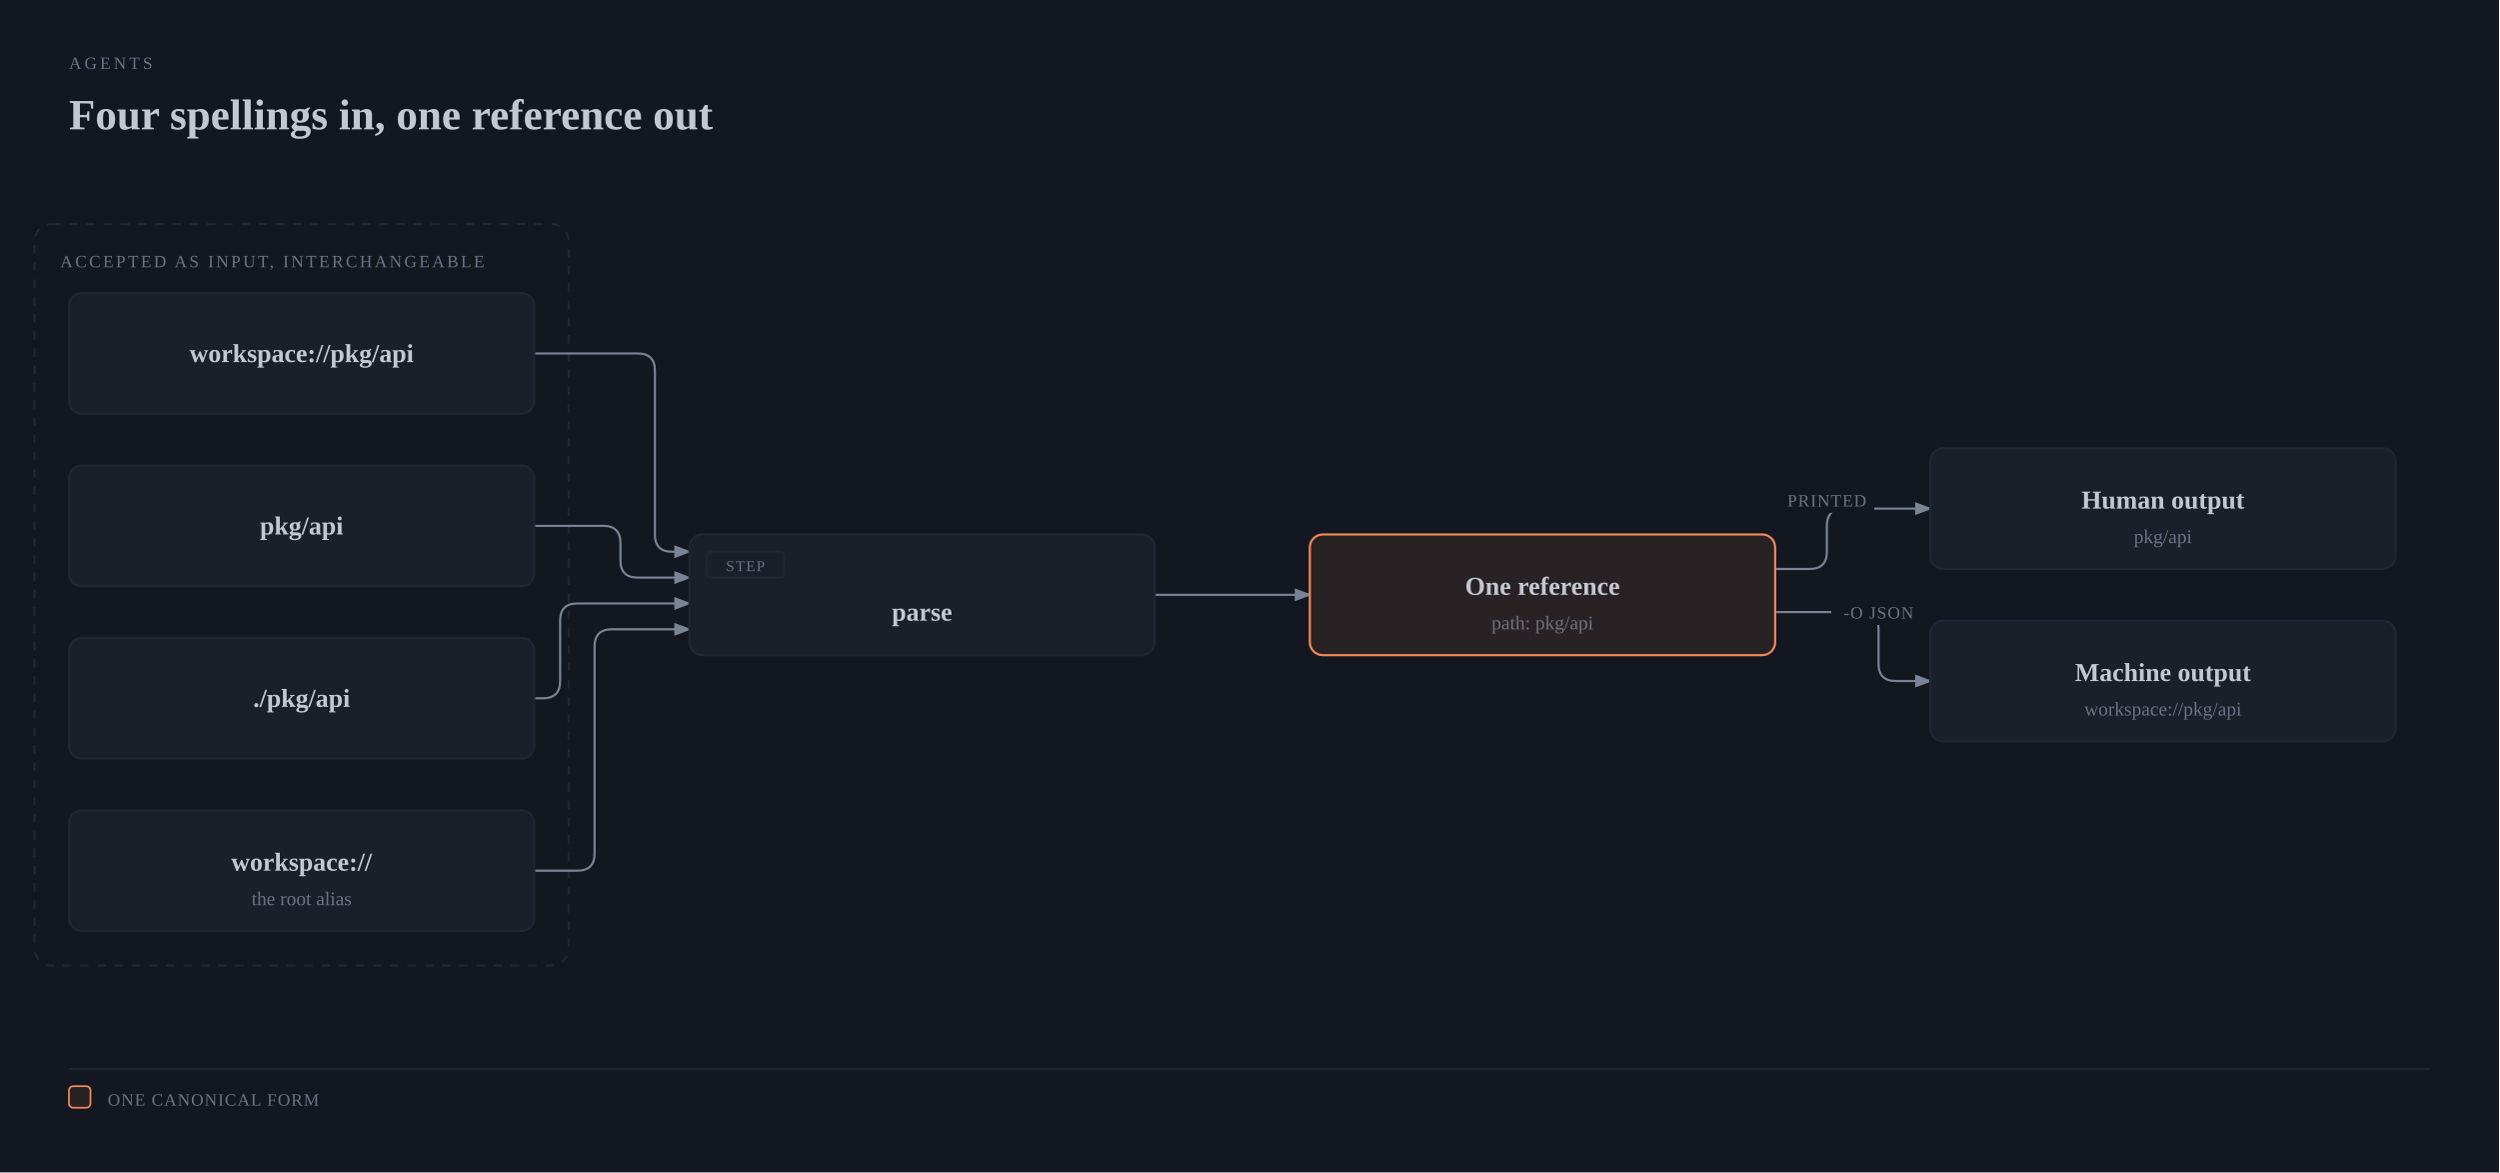
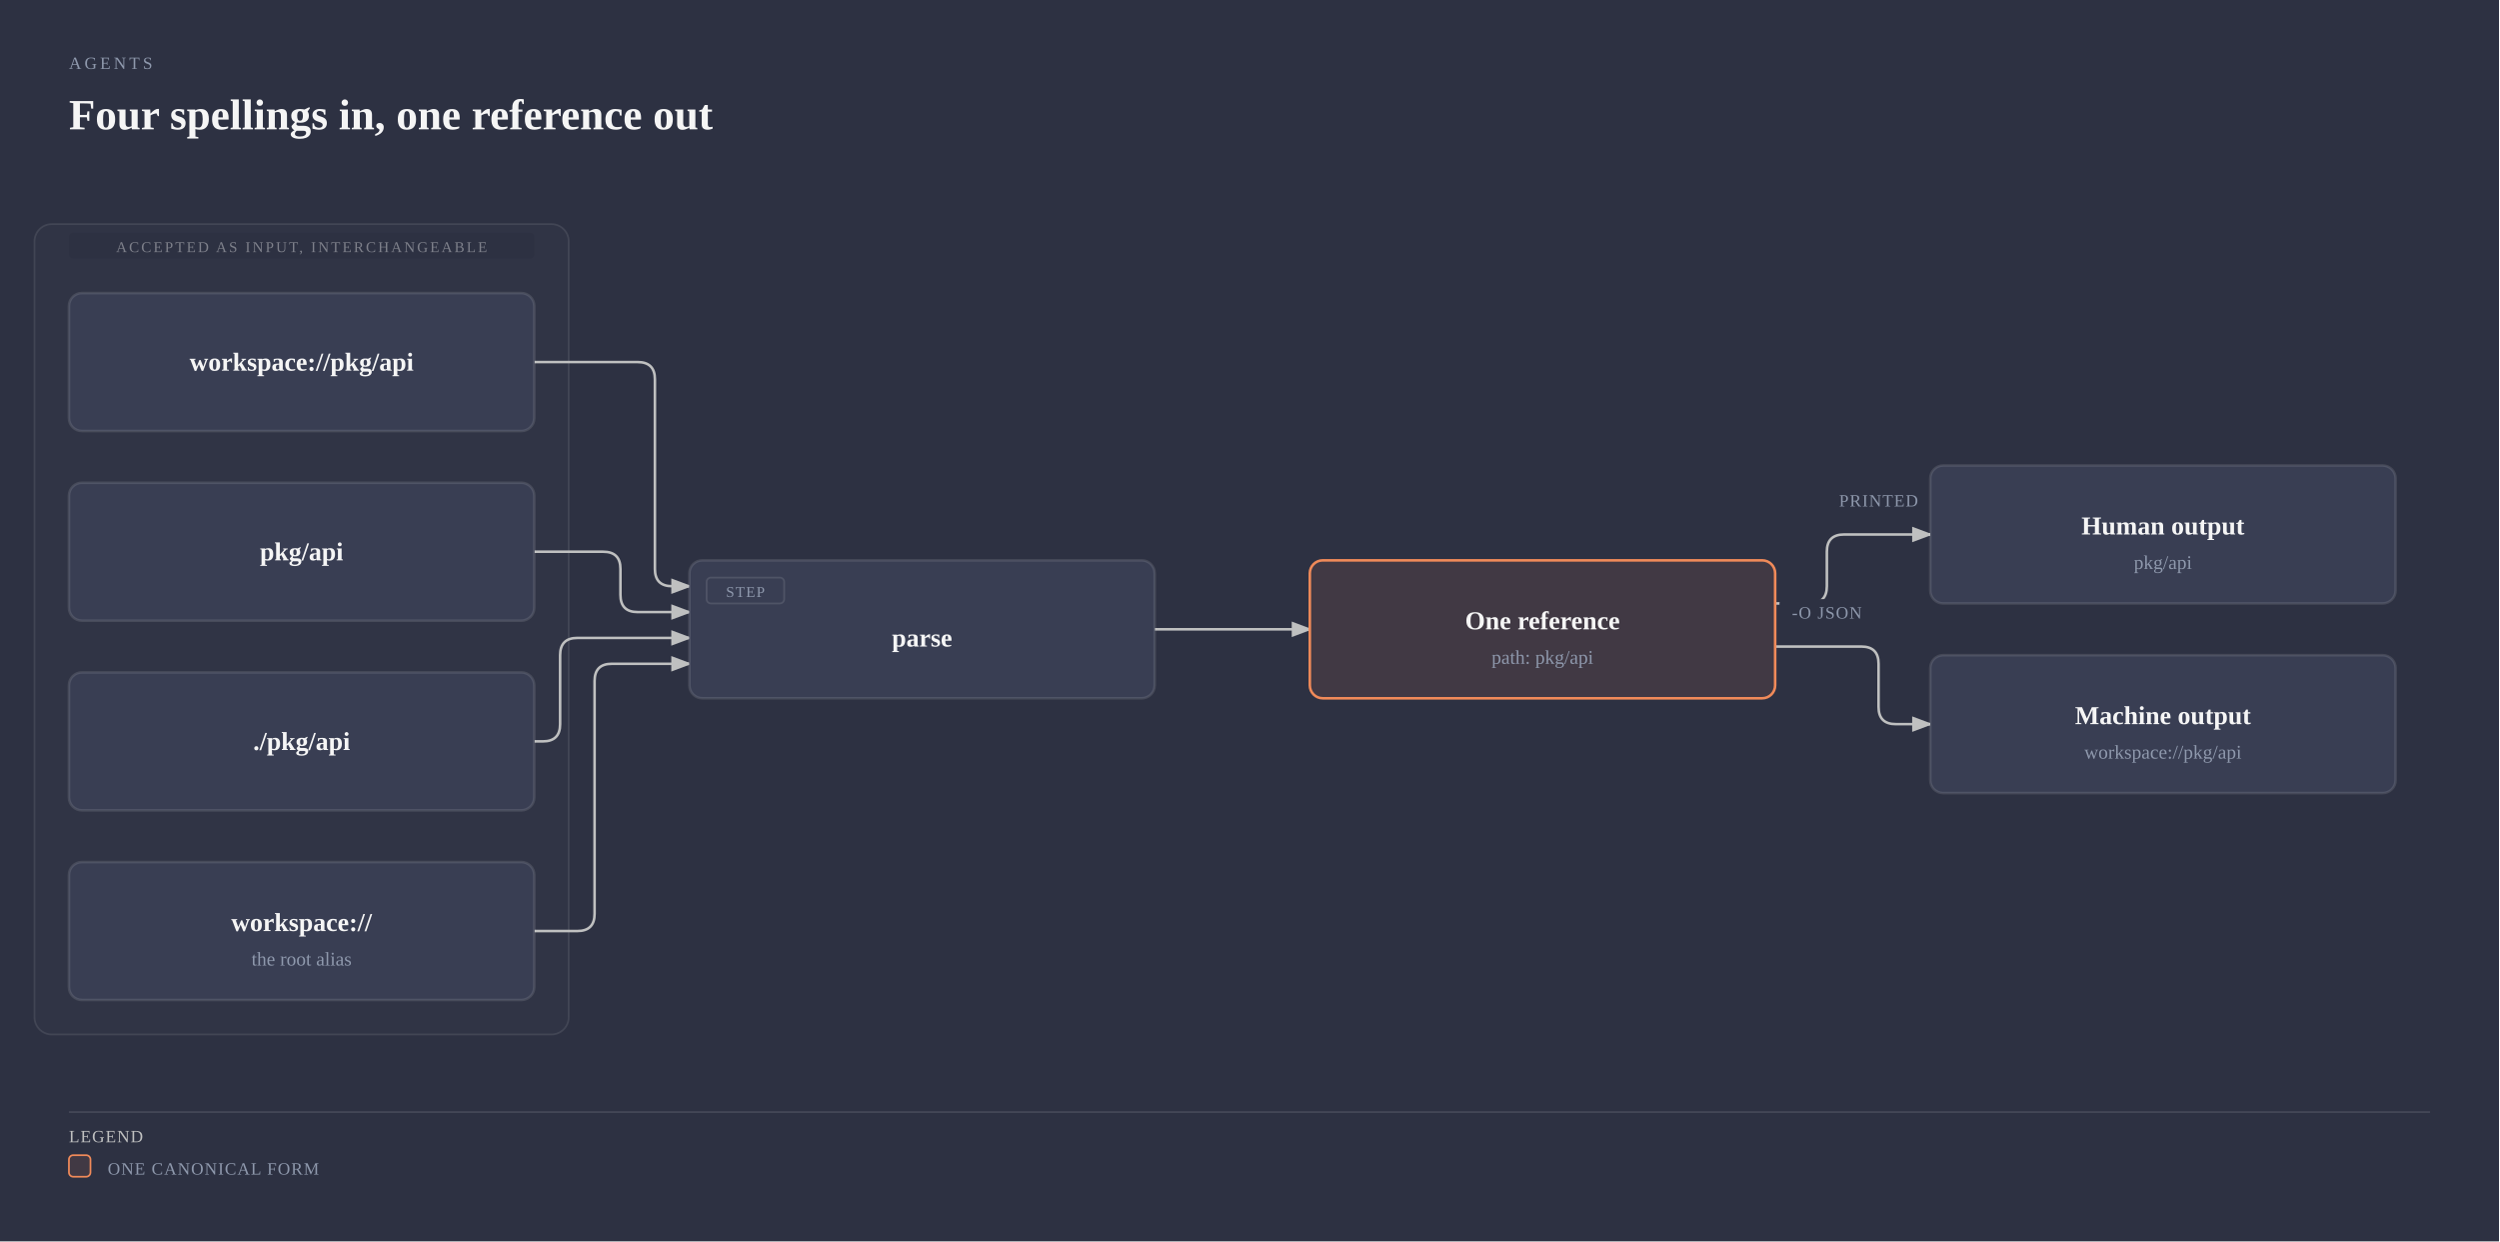
- <svg xmlns="http://www.w3.org/2000/svg" viewBox="0 0 1160 544" width="1160" height="544" role="img" aria-labelledby="project-reference-title project-reference-desc" class="magus-diagram">
+ <svg xmlns="http://www.w3.org/2000/svg" viewBox="0 0 1160 576" width="1160" height="576" role="img" aria-labelledby="project-reference-title project-reference-desc" class="magus-diagram">
  <defs>
    <marker id="project-reference-arrow-default" markerWidth="8" markerHeight="6" refX="7" refY="3" orient="auto">
-       <polygon points="0 0, 8 3, 0 6" fill="#7b8495" />
+       <polygon points="0 0, 8 3, 0 6" fill="#bfc0c0" />
    </marker>
    <marker id="project-reference-arrow-accent" markerWidth="8" markerHeight="6" refX="7" refY="3" orient="auto">
      <polygon points="0 0, 8 3, 0 6" fill="#f08a59" />
    </marker>
    <marker id="project-reference-arrow-link" markerWidth="8" markerHeight="6" refX="7" refY="3" orient="auto">
      <polygon points="0 0, 8 3, 0 6" fill="#6a95d8" />
    </marker>
  </defs>
-   <rect width="100%" height="100%" fill="#13171f" />
-   <text x="32" y="32" fill="#6b7383" font-size="8" font-family="var(--pico-font-family-monospace, monospace)" style="font-variant-ligatures:none" letter-spacing="0.18em">AGENTS</text>
-   <text x="32" y="60" fill="#c2c7d0" font-size="20" font-weight="600" font-family="var(--pico-font-family, sans-serif)">Four spellings in, one reference out</text>
+   <rect width="100%" height="100%" fill="#2d3142" />
+   <text x="32" y="32" fill="#8e98ac" font-size="8" font-family="var(--pico-font-family-monospace, monospace)" style="font-variant-ligatures:none" letter-spacing="0.18em">AGENTS</text>
+   <text x="32" y="60" fill="#f5f5f5" font-size="20" font-weight="600" font-family="var(--pico-font-family, sans-serif)">Four spellings in, one reference out</text>
  <g transform="translate(0,40)">
-     <rect x="16" y="64" width="248" height="344" rx="8" fill="none" stroke="#202632" stroke-width="1" stroke-dasharray="4,4" />
-     <text x="28" y="84" fill="#6b7383" font-size="8" font-family="var(--pico-font-family-monospace, monospace)" style="font-variant-ligatures:none" letter-spacing="0.14em">ACCEPTED AS INPUT, INTERCHANGEABLE</text>
-     <path d="M 248 204 L 280 204 Q 288 204 288 212 L 288 220 Q 288 228 296 228 L 320 228" fill="none" stroke="#7b8495" stroke-width="1" marker-end="url(#project-reference-arrow-default)" />
-     <path d="M 248 284 L 252 284 Q 260 284 260 276 L 260 248 Q 260 240 268 240 L 320 240" fill="none" stroke="#7b8495" stroke-width="1" marker-end="url(#project-reference-arrow-default)" />
-     <path d="M 248 124 L 296 124 Q 304 124 304 132 L 304 208 Q 304 216 312 216 L 320 216" fill="none" stroke="#7b8495" stroke-width="1" marker-end="url(#project-reference-arrow-default)" />
-     <path d="M 248 364 L 268 364 Q 276 364 276 356 L 276 260 Q 276 252 284 252 L 320 252" fill="none" stroke="#7b8495" stroke-width="1" marker-end="url(#project-reference-arrow-default)" />
-     <path d="M 536 236 L 608 236" fill="none" stroke="#7b8495" stroke-width="1" marker-end="url(#project-reference-arrow-default)" />
-     <path d="M 824 224 L 840 224 Q 848 224 848 216 L 848 204 Q 848 196 856 196 L 896 196" fill="none" stroke="#7b8495" stroke-width="1" marker-end="url(#project-reference-arrow-default)" />
-     <path d="M 824 244 L 864 244 Q 872 244 872 252 L 872 268 Q 872 276 880 276 L 896 276" fill="none" stroke="#7b8495" stroke-width="1" marker-end="url(#project-reference-arrow-default)" />
-     <rect x="826" y="186" width="44" height="12" rx="2" fill="#13171f" />
-     <text x="848" y="195" fill="#6b7383" font-size="8" font-family="var(--pico-font-family-monospace, monospace)" style="font-variant-ligatures:none" text-anchor="middle" letter-spacing="0.06em">PRINTED</text>
-     <rect x="850" y="238" width="44" height="12" rx="2" fill="#13171f" />
-     <text x="872" y="247" fill="#6b7383" font-size="8" font-family="var(--pico-font-family-monospace, monospace)" style="font-variant-ligatures:none" text-anchor="middle" letter-spacing="0.06em">-O JSON</text>
-     <rect x="32" y="96" width="216" height="56" rx="6" fill="#13171f" />
-     <rect x="32" y="96" width="216" height="56" rx="6" fill="#1b1f29" stroke="#202632" stroke-width="1" />
-     <text x="140" y="128" fill="#c2c7d0" font-size="12" font-weight="600" font-family="var(--pico-font-family, sans-serif)" text-anchor="middle">workspace://pkg/api</text>
-     <rect x="32" y="176" width="216" height="56" rx="6" fill="#13171f" />
-     <rect x="32" y="176" width="216" height="56" rx="6" fill="#1b1f29" stroke="#202632" stroke-width="1" />
-     <text x="140" y="208" fill="#c2c7d0" font-size="12" font-weight="600" font-family="var(--pico-font-family, sans-serif)" text-anchor="middle">pkg/api</text>
-     <rect x="32" y="256" width="216" height="56" rx="6" fill="#13171f" />
-     <rect x="32" y="256" width="216" height="56" rx="6" fill="#1b1f29" stroke="#202632" stroke-width="1" />
-     <text x="140" y="288" fill="#c2c7d0" font-size="12" font-weight="600" font-family="var(--pico-font-family, sans-serif)" text-anchor="middle">./pkg/api</text>
-     <rect x="32" y="336" width="216" height="56" rx="6" fill="#13171f" />
-     <rect x="32" y="336" width="216" height="56" rx="6" fill="#1b1f29" stroke="#202632" stroke-width="1" />
-     <text x="140" y="364" fill="#c2c7d0" font-size="12" font-weight="600" font-family="var(--pico-font-family, sans-serif)" text-anchor="middle">workspace://</text>
-     <text x="140" y="380" fill="#6b7383" font-size="9" font-family="var(--pico-font-family-monospace, monospace)" style="font-variant-ligatures:none" text-anchor="middle">the root alias</text>
-     <rect x="320" y="208" width="216" height="56" rx="6" fill="#13171f" />
-     <rect x="320" y="208" width="216" height="56" rx="6" fill="#1b1f29" stroke="#202632" stroke-width="1" />
-     <rect x="328" y="216" width="36" height="12" rx="2" fill="none" stroke="#202632" stroke-width="0.8" />
-     <text x="346" y="225" fill="#6b7383" font-size="7" font-family="var(--pico-font-family-monospace, monospace)" style="font-variant-ligatures:none" text-anchor="middle" letter-spacing="0.08em">STEP</text>
-     <text x="428" y="248" fill="#c2c7d0" font-size="12" font-weight="600" font-family="var(--pico-font-family, sans-serif)" text-anchor="middle">parse</text>
-     <rect x="608" y="208" width="216" height="56" rx="6" fill="#13171f" />
-     <rect x="608" y="208" width="216" height="56" rx="6" fill="rgba(240,138,89,0.10)" stroke="#f08a59" stroke-width="1" />
-     <text x="716" y="236" fill="#c2c7d0" font-size="12" font-weight="600" font-family="var(--pico-font-family, sans-serif)" text-anchor="middle">One reference</text>
-     <text x="716" y="252" fill="#6b7383" font-size="9" font-family="var(--pico-font-family-monospace, monospace)" style="font-variant-ligatures:none" text-anchor="middle">path: pkg/api</text>
-     <rect x="896" y="168" width="216" height="56" rx="6" fill="#13171f" />
-     <rect x="896" y="168" width="216" height="56" rx="6" fill="#1b1f29" stroke="#202632" stroke-width="1" />
-     <text x="1004" y="196" fill="#c2c7d0" font-size="12" font-weight="600" font-family="var(--pico-font-family, sans-serif)" text-anchor="middle">Human output</text>
-     <text x="1004" y="212" fill="#6b7383" font-size="9" font-family="var(--pico-font-family-monospace, monospace)" style="font-variant-ligatures:none" text-anchor="middle">pkg/api</text>
-     <rect x="896" y="248" width="216" height="56" rx="6" fill="#13171f" />
-     <rect x="896" y="248" width="216" height="56" rx="6" fill="#1b1f29" stroke="#202632" stroke-width="1" />
-     <text x="1004" y="276" fill="#c2c7d0" font-size="12" font-weight="600" font-family="var(--pico-font-family, sans-serif)" text-anchor="middle">Machine output</text>
-     <text x="1004" y="292" fill="#6b7383" font-size="9" font-family="var(--pico-font-family-monospace, monospace)" style="font-variant-ligatures:none" text-anchor="middle">workspace://pkg/api</text>
-     <line x1="32" y1="456" x2="1128" y2="456" stroke="#202632" stroke-width="0.8" />
-     <rect x="32" y="464" width="10" height="10" rx="2" fill="rgba(240,138,89,0.10)" stroke="#f08a59" stroke-width="0.8" />
-     <text x="50" y="473" fill="#6b7383" font-size="8" font-family="var(--pico-font-family-monospace, monospace)" style="font-variant-ligatures:none" letter-spacing="0.06em">ONE CANONICAL FORM</text>
+     <rect x="16" y="64" width="248" height="376" rx="8" fill="#f5f5f5" fill-opacity="0.02" stroke="#f5f5f5" stroke-opacity="0.1" stroke-width="0.8" />
+     <rect x="32" y="68" width="216" height="12" rx="2" fill="#2d3142" />
+     <text x="140" y="77" fill="#f5f5f5" fill-opacity="0.4" font-size="7" font-family="var(--pico-font-family-monospace, monospace)" style="font-variant-ligatures:none" text-anchor="middle" letter-spacing="0.14em">ACCEPTED AS INPUT, INTERCHANGEABLE</text>
+     <path data-edge="rel-&gt;parse" d="M 248 216 L 280 216 Q 288 216 288 224 L 288 236 Q 288 244 296 244 L 320 244" fill="none" stroke="#bfc0c0" stroke-width="1.2" marker-end="url(#project-reference-arrow-default)" />
+     <path data-edge="dot-&gt;parse" d="M 248 304 L 252 304 Q 260 304 260 296 L 260 264 Q 260 256 268 256 L 320 256" fill="none" stroke="#bfc0c0" stroke-width="1.2" marker-end="url(#project-reference-arrow-default)" />
+     <path data-edge="url-&gt;parse" d="M 248 128 L 296 128 Q 304 128 304 136 L 304 224 Q 304 232 312 232 L 320 232" fill="none" stroke="#bfc0c0" stroke-width="1.2" marker-end="url(#project-reference-arrow-default)" />
+     <path data-edge="root-&gt;parse" d="M 248 392 L 268 392 Q 276 392 276 384 L 276 276 Q 276 268 284 268 L 320 268" fill="none" stroke="#bfc0c0" stroke-width="1.2" marker-end="url(#project-reference-arrow-default)" />
+     <path data-edge="parse-&gt;ref" d="M 536 252 L 608 252" fill="none" stroke="#bfc0c0" stroke-width="1.2" marker-end="url(#project-reference-arrow-default)" />
+     <path data-edge="ref-&gt;human" d="M 824 240 L 840 240 Q 848 240 848 232 L 848 216 Q 848 208 856 208 L 896 208" fill="none" stroke="#bfc0c0" stroke-width="1.2" marker-end="url(#project-reference-arrow-default)" />
+     <path data-edge="ref-&gt;machine" d="M 824 260 L 864 260 Q 872 260 872 268 L 872 288 Q 872 296 880 296 L 896 296" fill="none" stroke="#bfc0c0" stroke-width="1.2" marker-end="url(#project-reference-arrow-default)" />
+     <rect x="850" y="186" width="44" height="12" rx="2" fill="#2d3142" />
+     <text x="872" y="195" fill="#8e98ac" font-size="8" font-family="var(--pico-font-family-monospace, monospace)" style="font-variant-ligatures:none" text-anchor="middle" letter-spacing="0.06em">PRINTED</text>
+     <rect x="826" y="238" width="44" height="12" rx="2" fill="#2d3142" />
+     <text x="848" y="247" fill="#8e98ac" font-size="8" font-family="var(--pico-font-family-monospace, monospace)" style="font-variant-ligatures:none" text-anchor="middle" letter-spacing="0.06em">-O JSON</text>
+     <g data-node="url">
+       <rect x="32" y="96" width="216" height="64" rx="6" fill="#2d3142" />
+       <rect x="32" y="96" width="216" height="64" rx="6" fill="#393e53" stroke="rgba(245,245,245,0.12)" stroke-width="1.2" />
+       <text x="140" y="132" fill="#f5f5f5" font-size="12" font-weight="600" font-family="var(--pico-font-family, sans-serif)" text-anchor="middle">workspace://pkg/api</text>
+     </g>
+     <g data-node="rel">
+       <rect x="32" y="184" width="216" height="64" rx="6" fill="#2d3142" />
+       <rect x="32" y="184" width="216" height="64" rx="6" fill="#393e53" stroke="rgba(245,245,245,0.12)" stroke-width="1.2" />
+       <text x="140" y="220" fill="#f5f5f5" font-size="12" font-weight="600" font-family="var(--pico-font-family, sans-serif)" text-anchor="middle">pkg/api</text>
+     </g>
+     <g data-node="dot">
+       <rect x="32" y="272" width="216" height="64" rx="6" fill="#2d3142" />
+       <rect x="32" y="272" width="216" height="64" rx="6" fill="#393e53" stroke="rgba(245,245,245,0.12)" stroke-width="1.2" />
+       <text x="140" y="308" fill="#f5f5f5" font-size="12" font-weight="600" font-family="var(--pico-font-family, sans-serif)" text-anchor="middle">./pkg/api</text>
+     </g>
+     <g data-node="root">
+       <rect x="32" y="360" width="216" height="64" rx="6" fill="#2d3142" />
+       <rect x="32" y="360" width="216" height="64" rx="6" fill="#393e53" stroke="rgba(245,245,245,0.12)" stroke-width="1.2" />
+       <text x="140" y="392" fill="#f5f5f5" font-size="12" font-weight="600" font-family="var(--pico-font-family, sans-serif)" text-anchor="middle">workspace://</text>
+       <text x="140" y="408" fill="#8e98ac" font-size="9" font-family="var(--pico-font-family-monospace, monospace)" style="font-variant-ligatures:none" text-anchor="middle">the root alias</text>
+     </g>
+     <g data-node="parse">
+       <rect x="320" y="220" width="216" height="64" rx="6" fill="#2d3142" />
+       <rect x="320" y="220" width="216" height="64" rx="6" fill="#393e53" stroke="rgba(245,245,245,0.12)" stroke-width="1.2" />
+       <rect x="328" y="228" width="36" height="12" rx="2" fill="none" stroke="rgba(245,245,245,0.12)" stroke-width="0.8" />
+       <text x="346" y="237" fill="#8e98ac" font-size="7" font-family="var(--pico-font-family-monospace, monospace)" style="font-variant-ligatures:none" text-anchor="middle" letter-spacing="0.08em">STEP</text>
+       <text x="428" y="260" fill="#f5f5f5" font-size="12" font-weight="600" font-family="var(--pico-font-family, sans-serif)" text-anchor="middle">parse</text>
+     </g>
+     <g data-node="ref">
+       <rect x="608" y="220" width="216" height="64" rx="6" fill="#2d3142" />
+       <rect x="608" y="220" width="216" height="64" rx="6" fill="rgba(240,138,89,0.10)" stroke="#f08a59" stroke-width="1.2" />
+       <text x="716" y="252" fill="#f5f5f5" font-size="12" font-weight="600" font-family="var(--pico-font-family, sans-serif)" text-anchor="middle">One reference</text>
+       <text x="716" y="268" fill="#8e98ac" font-size="9" font-family="var(--pico-font-family-monospace, monospace)" style="font-variant-ligatures:none" text-anchor="middle">path: pkg/api</text>
+     </g>
+     <g data-node="human">
+       <rect x="896" y="176" width="216" height="64" rx="6" fill="#2d3142" />
+       <rect x="896" y="176" width="216" height="64" rx="6" fill="#393e53" stroke="rgba(245,245,245,0.12)" stroke-width="1.2" />
+       <text x="1004" y="208" fill="#f5f5f5" font-size="12" font-weight="600" font-family="var(--pico-font-family, sans-serif)" text-anchor="middle">Human output</text>
+       <text x="1004" y="224" fill="#8e98ac" font-size="9" font-family="var(--pico-font-family-monospace, monospace)" style="font-variant-ligatures:none" text-anchor="middle">pkg/api</text>
+     </g>
+     <g data-node="machine">
+       <rect x="896" y="264" width="216" height="64" rx="6" fill="#2d3142" />
+       <rect x="896" y="264" width="216" height="64" rx="6" fill="#393e53" stroke="rgba(245,245,245,0.12)" stroke-width="1.2" />
+       <text x="1004" y="296" fill="#f5f5f5" font-size="12" font-weight="600" font-family="var(--pico-font-family, sans-serif)" text-anchor="middle">Machine output</text>
+       <text x="1004" y="312" fill="#8e98ac" font-size="9" font-family="var(--pico-font-family-monospace, monospace)" style="font-variant-ligatures:none" text-anchor="middle">workspace://pkg/api</text>
+     </g>
+     <line x1="32" y1="476" x2="1128" y2="476" stroke="rgba(245,245,245,0.12)" stroke-width="0.8" />
+     <text x="32" y="490" fill="#bfc0c0" font-size="8" font-family="var(--pico-font-family-monospace, monospace)" style="font-variant-ligatures:none" letter-spacing="0.06em">LEGEND</text>
+     <rect x="32" y="496" width="10" height="10" rx="2" fill="rgba(240,138,89,0.10)" stroke="#f08a59" stroke-width="0.8" />
+     <text x="50" y="505" fill="#8e98ac" font-size="8" font-family="var(--pico-font-family-monospace, monospace)" style="font-variant-ligatures:none" letter-spacing="0.06em">ONE CANONICAL FORM</text>
  </g>
</svg>
